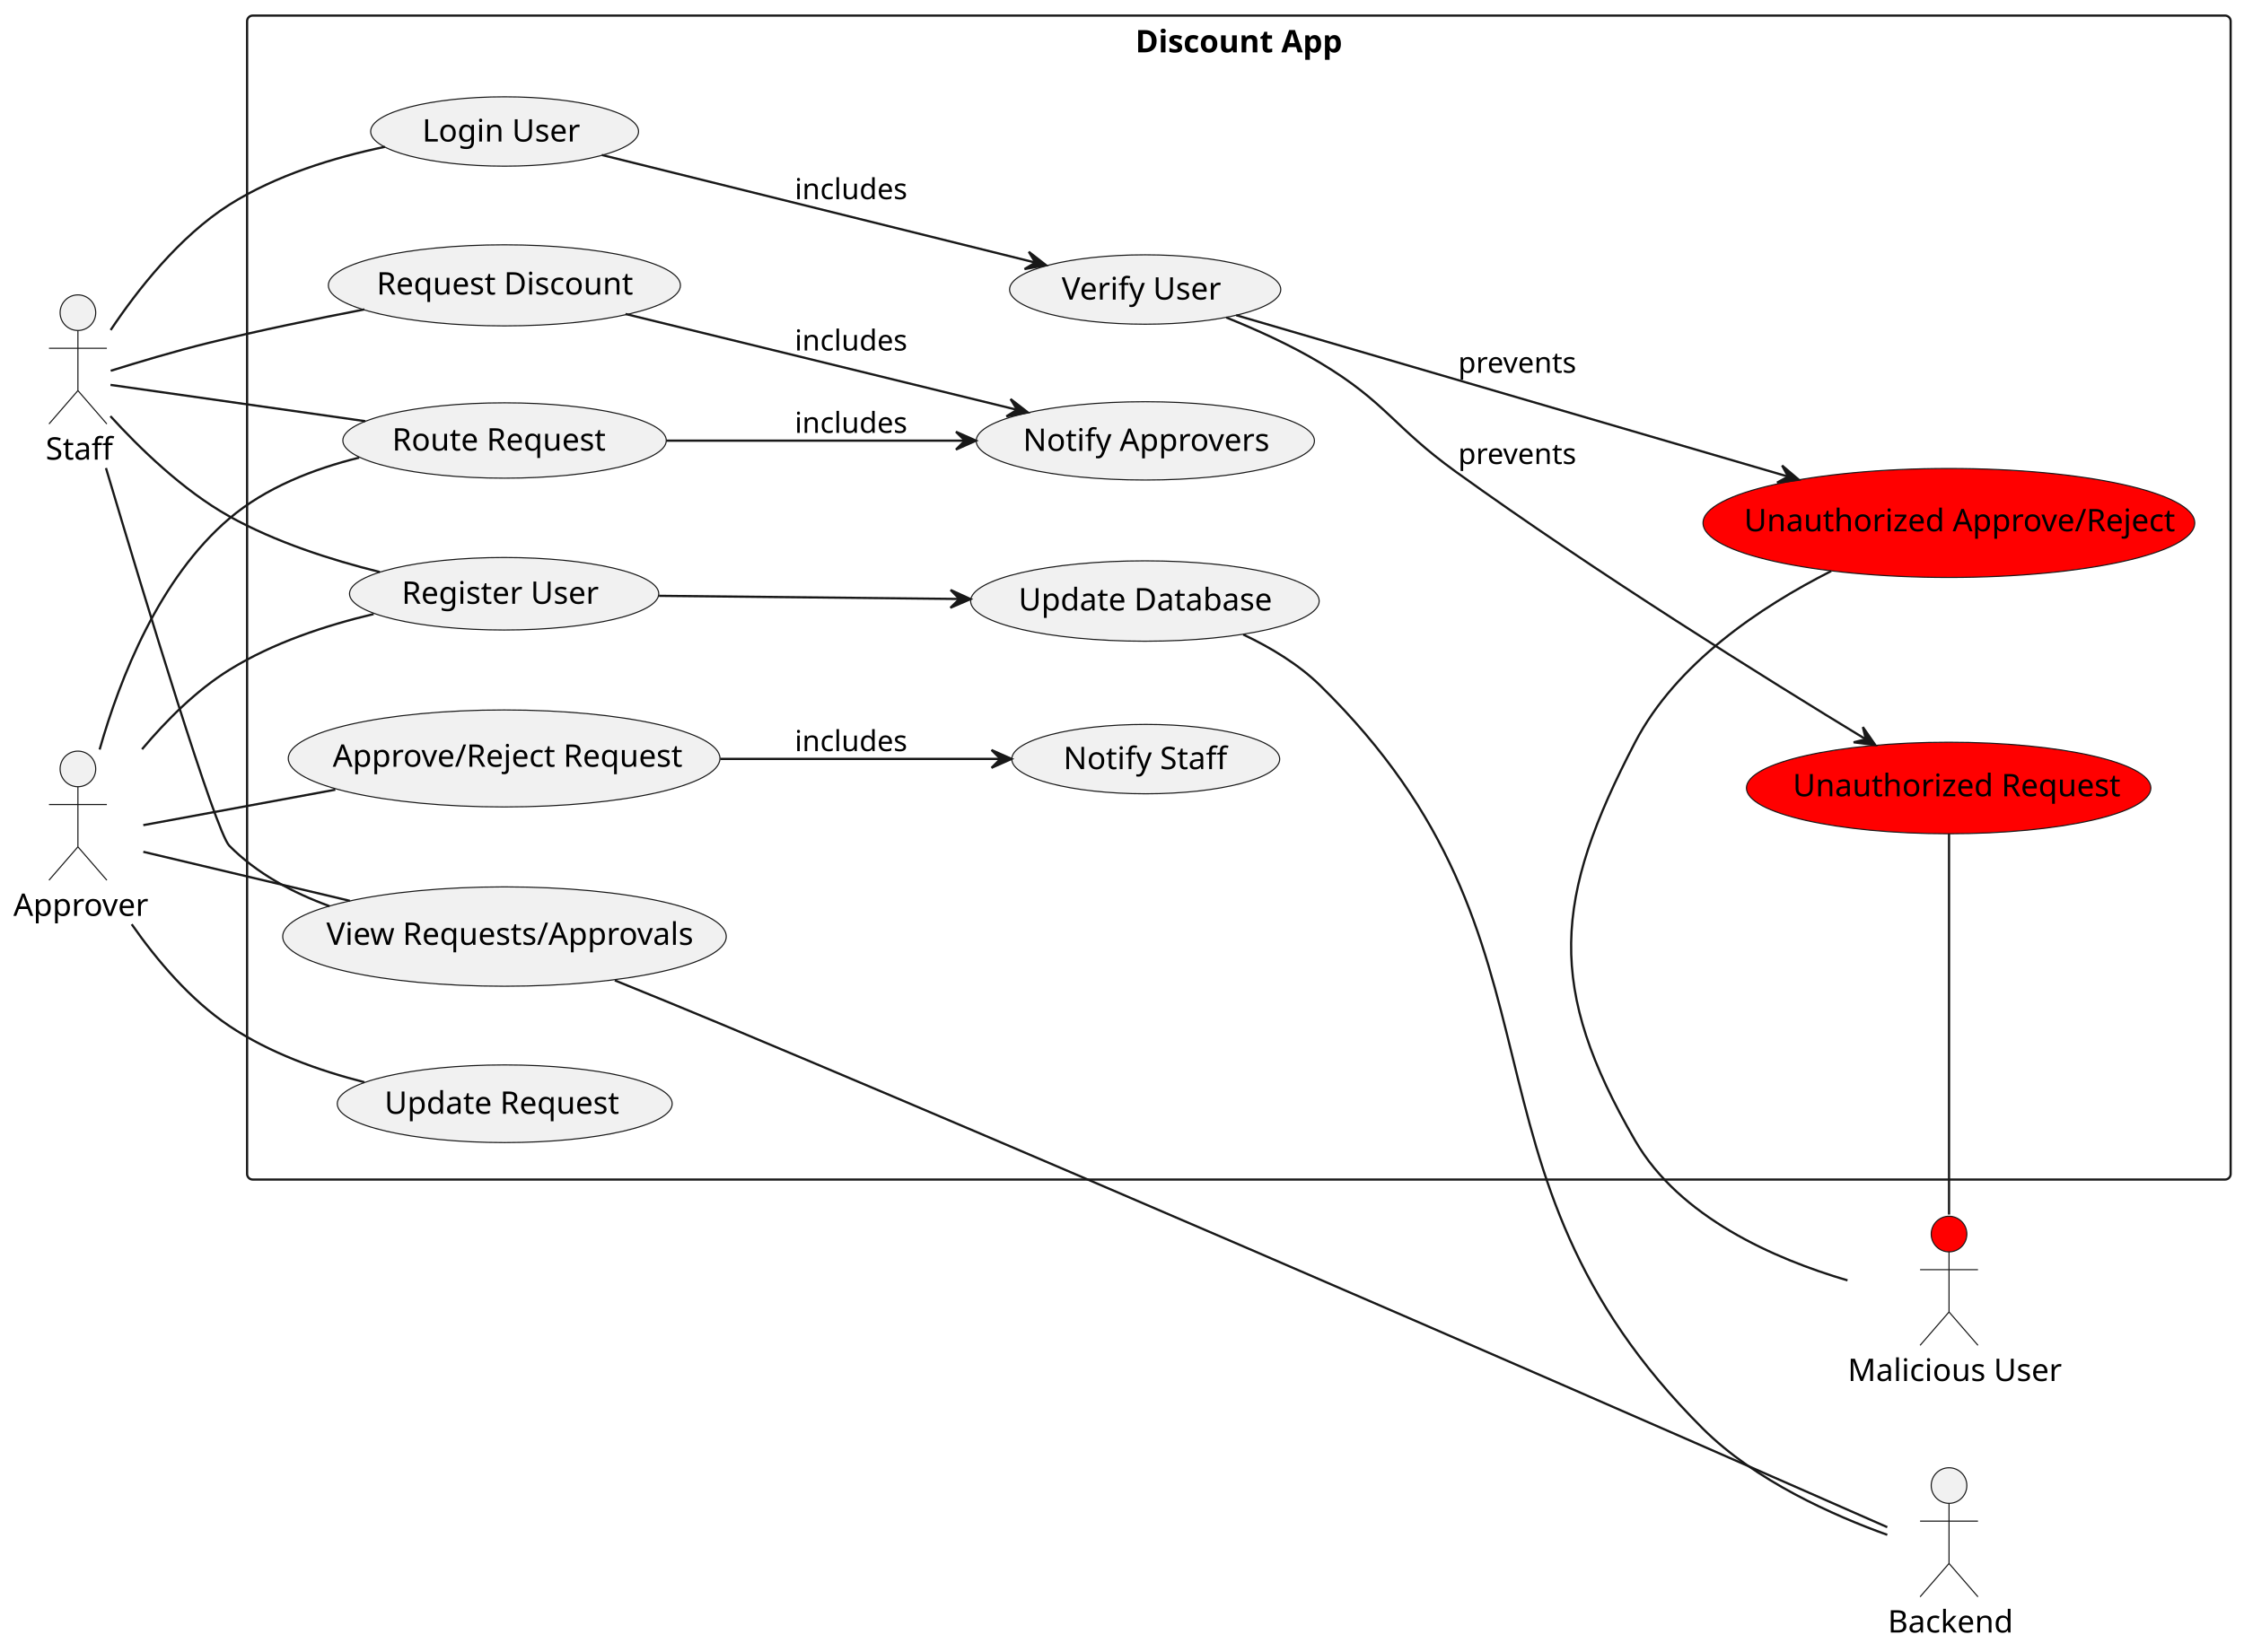
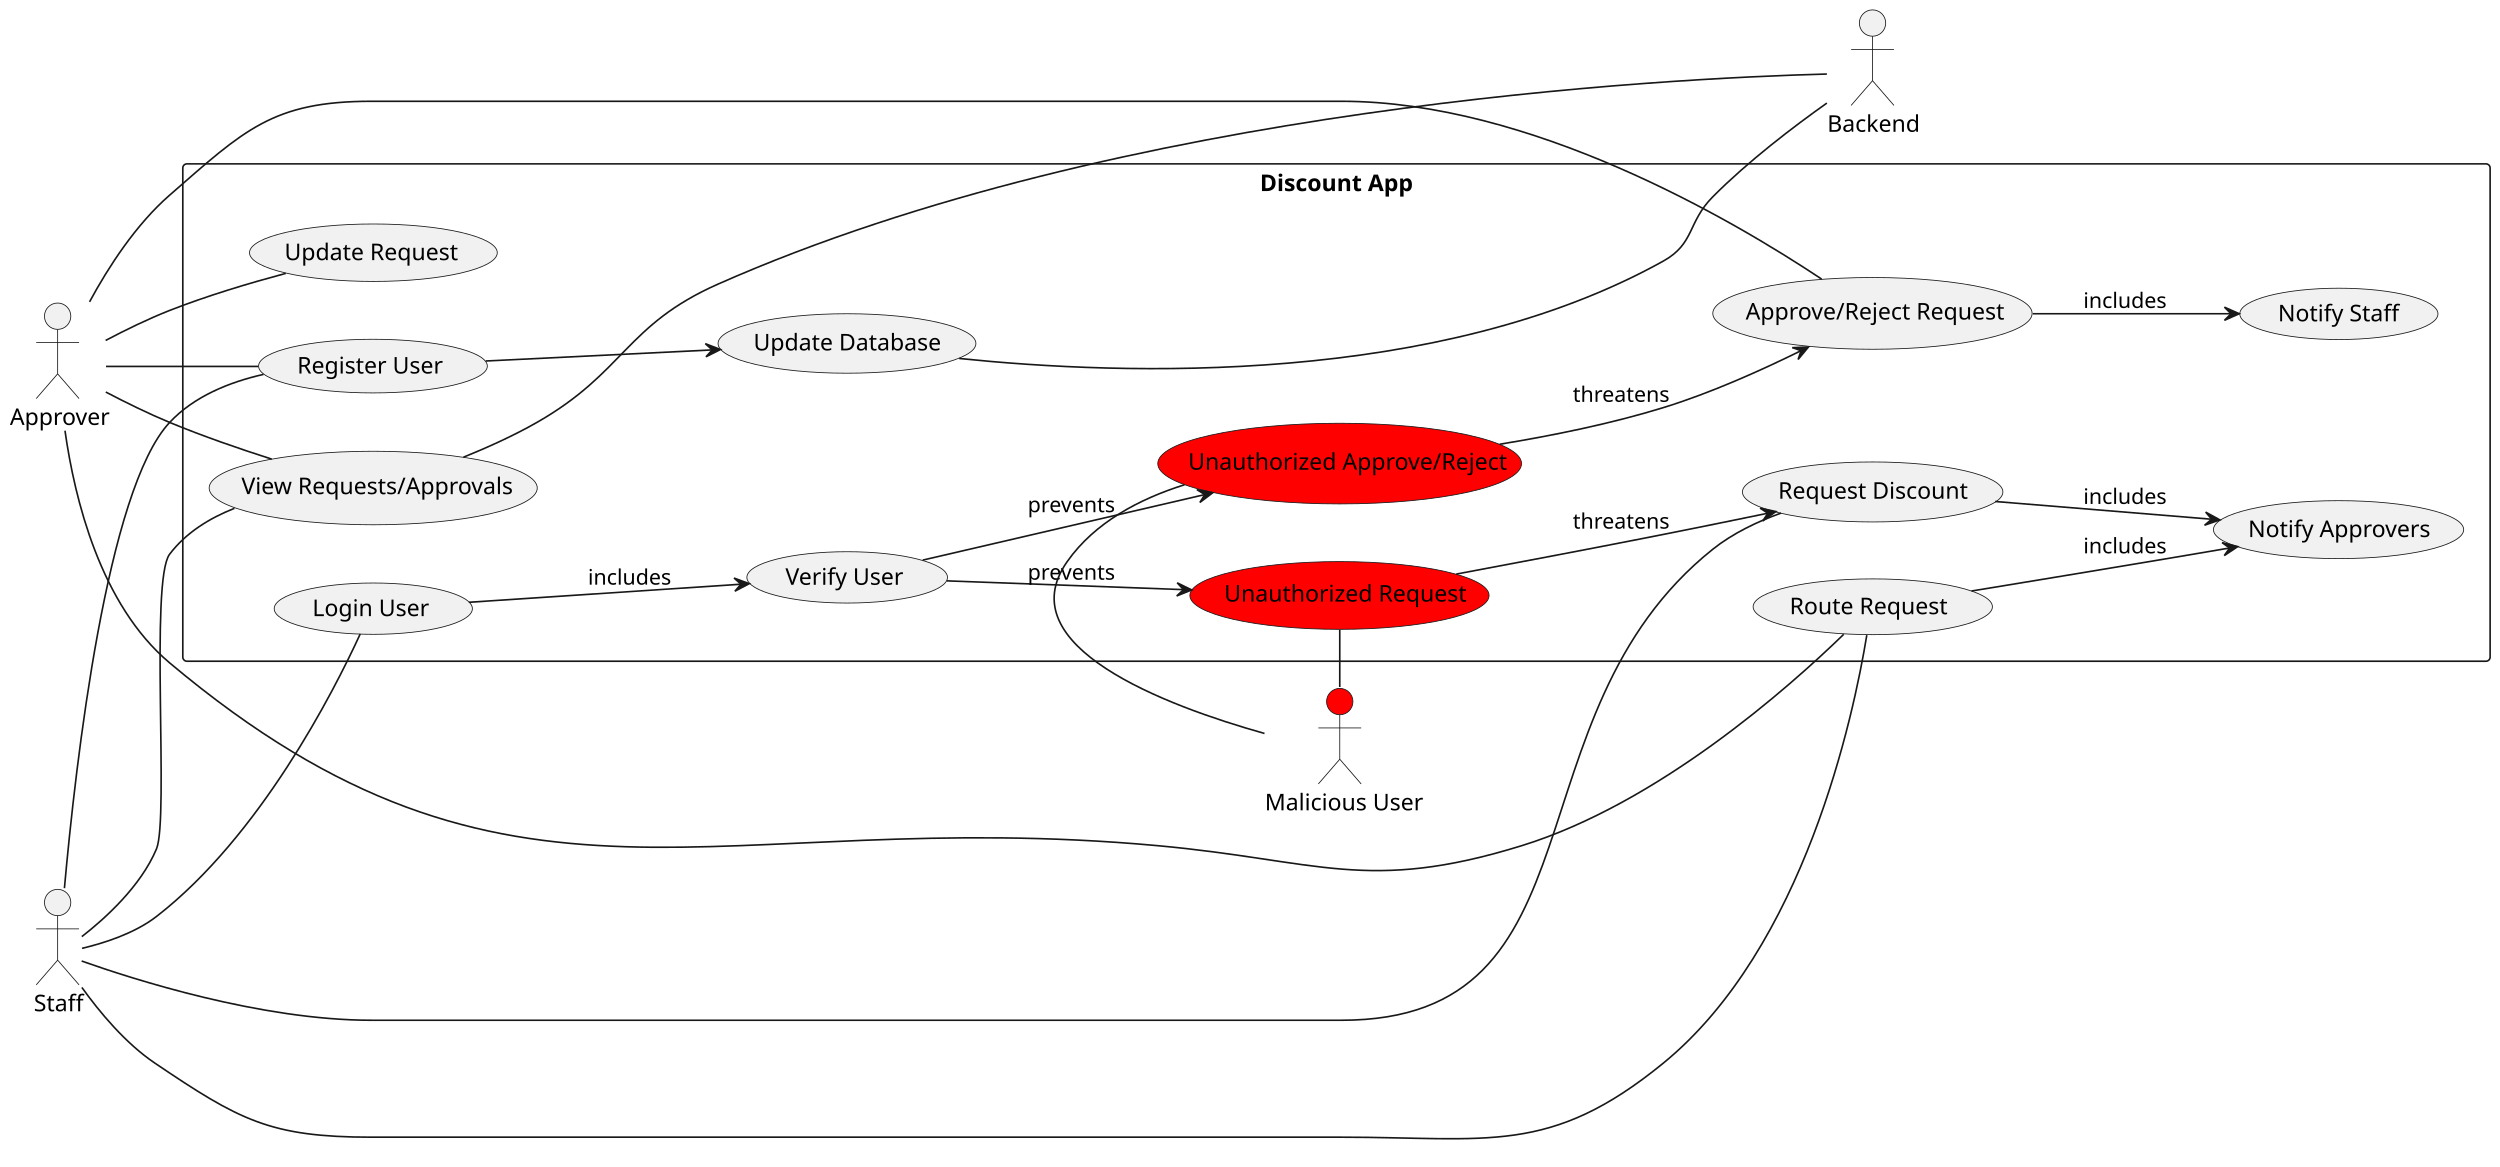
- <svg xmlns="http://www.w3.org/2000/svg" contentStyleType="text/css" height="742px" preserveAspectRatio="none" style="width:1008px;height:742px;background:#FFFFFF;" version="1.1" viewBox="0 0 1008 742" width="1008px" zoomAndPan="magnify">
+ <svg xmlns="http://www.w3.org/2000/svg" contentStyleType="text/css" height="708px" preserveAspectRatio="none" style="width:1518px;height:708px;background:#FFFFFF;" version="1.1" viewBox="0 0 1518 708" width="1518px" zoomAndPan="magnify">
  <defs />
  <g>
    <g id="cluster_Discount App">
-       <rect height="523" rx="2.5" ry="2.5" style="stroke:#181818;stroke-width:1.0;fill:none;" width="891" x="111" y="7" />
-       <text fill="#000000" font-family="sans-serif" font-size="14" font-weight="bold" lengthAdjust="spacing" textLength="93" x="510" y="23.533">Discount App</text>
+       <rect height="302" rx="2.5" ry="2.5" style="stroke:#181818;stroke-width:1.0;fill:none;" width="1401" x="111" y="99.5" />
+       <text fill="#000000" font-family="sans-serif" font-size="14" font-weight="bold" lengthAdjust="spacing" textLength="93" x="765" y="116.033">Discount App</text>
    </g>
    <g id="elem_UC1">
-       <ellipse cx="226.578" cy="128.216" fill="#F1F1F1" rx="79.079" ry="18.216" style="stroke:#181818;stroke-width:0.5;" />
-       <text fill="#000000" font-family="sans-serif" font-size="14" lengthAdjust="spacing" textLength="112" x="169.175" y="132.339">Request Discount</text>
+       <ellipse cx="1137.079" cy="298.716" fill="#F1F1F1" rx="79.079" ry="18.216" style="stroke:#181818;stroke-width:0.5;" />
+       <text fill="#000000" font-family="sans-serif" font-size="14" lengthAdjust="spacing" textLength="112" x="1079.675" y="302.839">Request Discount</text>
    </g>
    <g id="elem_UC2">
-       <ellipse cx="226.613" cy="420.823" fill="#F1F1F1" rx="99.613" ry="22.323" style="stroke:#181818;stroke-width:0.5;" />
-       <text fill="#000000" font-family="sans-serif" font-size="14" lengthAdjust="spacing" textLength="160" x="146.613" y="424.551">View Requests/Approvals</text>
+       <ellipse cx="226.613" cy="296.323" fill="#F1F1F1" rx="99.613" ry="22.323" style="stroke:#181818;stroke-width:0.5;" />
+       <text fill="#000000" font-family="sans-serif" font-size="14" lengthAdjust="spacing" textLength="160" x="146.613" y="300.051">View Requests/Approvals</text>
    </g>
    <g id="elem_UC3">
-       <ellipse cx="226.726" cy="495.945" fill="#F1F1F1" rx="75.226" ry="17.445" style="stroke:#181818;stroke-width:0.5;" />
-       <text fill="#000000" font-family="sans-serif" font-size="14" lengthAdjust="spacing" textLength="102" x="172.726" y="500.462">Update Request</text>
+       <ellipse cx="226.726" cy="153.445" fill="#F1F1F1" rx="75.226" ry="17.445" style="stroke:#181818;stroke-width:0.5;" />
+       <text fill="#000000" font-family="sans-serif" font-size="14" lengthAdjust="spacing" textLength="102" x="172.726" y="157.962">Update Request</text>
    </g>
    <g id="elem_UC4">
-       <ellipse cx="226.452" cy="340.791" fill="#F1F1F1" rx="96.953" ry="21.791" style="stroke:#181818;stroke-width:0.5;" />
-       <text fill="#000000" font-family="sans-serif" font-size="14" lengthAdjust="spacing" textLength="154" x="149.452" y="344.519">Approve/Reject Request</text>
+       <ellipse cx="1136.953" cy="190.291" fill="#F1F1F1" rx="96.953" ry="21.791" style="stroke:#181818;stroke-width:0.5;" />
+       <text fill="#000000" font-family="sans-serif" font-size="14" lengthAdjust="spacing" textLength="154" x="1059.953" y="194.019">Approve/Reject Request</text>
    </g>
    <g id="elem_UC5">
-       <ellipse cx="226.648" cy="197.929" fill="#F1F1F1" rx="72.648" ry="16.93" style="stroke:#181818;stroke-width:0.5;" />
-       <text fill="#000000" font-family="sans-serif" font-size="14" lengthAdjust="spacing" textLength="95" x="176.148" y="202.446">Route Request</text>
+       <ellipse cx="1137.148" cy="368.43" fill="#F1F1F1" rx="72.648" ry="16.93" style="stroke:#181818;stroke-width:0.5;" />
+       <text fill="#000000" font-family="sans-serif" font-size="14" lengthAdjust="spacing" textLength="95" x="1086.648" y="372.946">Route Request</text>
    </g>
    <g id="elem_UC6">
-       <ellipse cx="514.476" cy="198.095" fill="#F1F1F1" rx="75.976" ry="17.595" style="stroke:#181818;stroke-width:0.5;" />
-       <text fill="#000000" font-family="sans-serif" font-size="14" lengthAdjust="spacing" textLength="104" x="459.547" y="202.596">Notify Approvers</text>
+       <ellipse cx="1419.976" cy="321.595" fill="#F1F1F1" rx="75.976" ry="17.595" style="stroke:#181818;stroke-width:0.5;" />
+       <text fill="#000000" font-family="sans-serif" font-size="14" lengthAdjust="spacing" textLength="104" x="1365.047" y="326.096">Notify Approvers</text>
    </g>
    <g id="elem_UC7">
-       <ellipse cx="514.668" cy="341.084" fill="#F1F1F1" rx="60.169" ry="15.584" style="stroke:#181818;stroke-width:0.5;" />
-       <text fill="#000000" font-family="sans-serif" font-size="14" lengthAdjust="spacing" textLength="68" x="477.668" y="345.6">Notify Staff</text>
+       <ellipse cx="1420.168" cy="190.584" fill="#F1F1F1" rx="60.169" ry="15.584" style="stroke:#181818;stroke-width:0.5;" />
+       <text fill="#000000" font-family="sans-serif" font-size="14" lengthAdjust="spacing" textLength="68" x="1383.168" y="195.1">Notify Staff</text>
    </g>
    <g id="elem_UC9">
-       <ellipse cx="226.457" cy="266.791" fill="#F1F1F1" rx="69.457" ry="16.291" style="stroke:#181818;stroke-width:0.5;" />
-       <text fill="#000000" font-family="sans-serif" font-size="14" lengthAdjust="spacing" textLength="86" x="180.457" y="271.308">Register User</text>
+       <ellipse cx="226.457" cy="222.291" fill="#F1F1F1" rx="69.457" ry="16.291" style="stroke:#181818;stroke-width:0.5;" />
+       <text fill="#000000" font-family="sans-serif" font-size="14" lengthAdjust="spacing" textLength="86" x="180.457" y="226.808">Register User</text>
    </g>
    <g id="elem_UC10">
-       <ellipse cx="514.288" cy="270.058" fill="#F1F1F1" rx="78.288" ry="18.058" style="stroke:#181818;stroke-width:0.5;" />
-       <text fill="#000000" font-family="sans-serif" font-size="14" lengthAdjust="spacing" textLength="110" x="457.515" y="274.277">Update Database</text>
+       <ellipse cx="514.288" cy="208.558" fill="#F1F1F1" rx="78.288" ry="18.058" style="stroke:#181818;stroke-width:0.5;" />
+       <text fill="#000000" font-family="sans-serif" font-size="14" lengthAdjust="spacing" textLength="110" x="457.515" y="212.777">Update Database</text>
    </g>
    <g id="elem_UC11">
-       <ellipse cx="514.407" cy="130.089" fill="#F1F1F1" rx="60.907" ry="15.589" style="stroke:#181818;stroke-width:0.5;" />
-       <text fill="#000000" font-family="sans-serif" font-size="14" lengthAdjust="spacing" textLength="69" x="476.907" y="134.606">Verify User</text>
+       <ellipse cx="514.407" cy="350.589" fill="#F1F1F1" rx="60.907" ry="15.589" style="stroke:#181818;stroke-width:0.5;" />
+       <text fill="#000000" font-family="sans-serif" font-size="14" lengthAdjust="spacing" textLength="69" x="476.907" y="355.106">Verify User</text>
    </g>
    <g id="elem_UC12">
-       <ellipse cx="875.33" cy="354.066" fill="#FF0000" rx="90.83" ry="20.566" style="stroke:#181818;stroke-width:0.5;" />
-       <text fill="#000000" font-family="sans-serif" font-size="14" lengthAdjust="spacing" textLength="140" x="805.33" y="357.795">Unauthorized Request</text>
+       <ellipse cx="813.33" cy="361.566" fill="#FF0000" rx="90.83" ry="20.566" style="stroke:#181818;stroke-width:0.5;" />
+       <text fill="#000000" font-family="sans-serif" font-size="14" lengthAdjust="spacing" textLength="140" x="743.33" y="365.295">Unauthorized Request</text>
    </g>
    <g id="elem_UC13">
-       <ellipse cx="875.434" cy="234.987" fill="#FF0000" rx="110.434" ry="24.487" style="stroke:#181818;stroke-width:0.5;" />
-       <text fill="#000000" font-family="sans-serif" font-size="14" lengthAdjust="spacing" textLength="184" x="783.434" y="238.715">Unauthorized Approve/Reject</text>
+       <ellipse cx="813.434" cy="281.487" fill="#FF0000" rx="110.434" ry="24.487" style="stroke:#181818;stroke-width:0.5;" />
+       <text fill="#000000" font-family="sans-serif" font-size="14" lengthAdjust="spacing" textLength="184" x="721.434" y="285.215">Unauthorized Approve/Reject</text>
    </g>
    <g id="elem_UC14">
-       <ellipse cx="226.668" cy="59.084" fill="#F1F1F1" rx="60.169" ry="15.584" style="stroke:#181818;stroke-width:0.5;" />
-       <text fill="#000000" font-family="sans-serif" font-size="14" lengthAdjust="spacing" textLength="68" x="189.668" y="63.6">Login User</text>
+       <ellipse cx="226.668" cy="369.584" fill="#F1F1F1" rx="60.169" ry="15.584" style="stroke:#181818;stroke-width:0.5;" />
+       <text fill="#000000" font-family="sans-serif" font-size="14" lengthAdjust="spacing" textLength="68" x="189.668" y="374.1">Login User</text>
    </g>
    <g id="elem_s">
-       <ellipse cx="35" cy="140.5" fill="#F1F1F1" rx="8" ry="8" style="stroke:#181818;stroke-width:0.5;" />
-       <path d="M35,148.5 L35,175.5 M22,156.5 L48,156.5 M35,175.5 L22,190.5 M35,175.5 L48,190.5 " fill="none" style="stroke:#181818;stroke-width:0.5;" />
-       <text fill="#000000" font-family="sans-serif" font-size="14" lengthAdjust="spacing" textLength="29" x="20.5" y="206.533">Staff</text>
+       <ellipse cx="35" cy="548" fill="#F1F1F1" rx="8" ry="8" style="stroke:#181818;stroke-width:0.5;" />
+       <path d="M35,556 L35,583 M22,564 L48,564 M35,583 L22,598 M35,583 L48,598 " fill="none" style="stroke:#181818;stroke-width:0.5;" />
+       <text fill="#000000" font-family="sans-serif" font-size="14" lengthAdjust="spacing" textLength="29" x="20.5" y="614.033">Staff</text>
    </g>
    <g id="elem_a">
-       <ellipse cx="35" cy="345.5" fill="#F1F1F1" rx="8" ry="8" style="stroke:#181818;stroke-width:0.5;" />
-       <path d="M35,353.5 L35,380.5 M22,361.5 L48,361.5 M35,380.5 L22,395.5 M35,380.5 L48,395.5 " fill="none" style="stroke:#181818;stroke-width:0.5;" />
-       <text fill="#000000" font-family="sans-serif" font-size="14" lengthAdjust="spacing" textLength="58" x="6" y="411.533">Approver</text>
+       <ellipse cx="35" cy="192" fill="#F1F1F1" rx="8" ry="8" style="stroke:#181818;stroke-width:0.5;" />
+       <path d="M35,200 L35,227 M22,208 L48,208 M35,227 L22,242 M35,227 L48,242 " fill="none" style="stroke:#181818;stroke-width:0.5;" />
+       <text fill="#000000" font-family="sans-serif" font-size="14" lengthAdjust="spacing" textLength="58" x="6" y="258.033">Approver</text>
    </g>
    <g id="elem_b">
-       <ellipse cx="875.5" cy="667.5" fill="#F1F1F1" rx="8" ry="8" style="stroke:#181818;stroke-width:0.5;" />
-       <path d="M875.5,675.5 L875.5,702.5 M862.5,683.5 L888.5,683.5 M875.5,702.5 L862.5,717.5 M875.5,702.5 L888.5,717.5 " fill="none" style="stroke:#181818;stroke-width:0.5;" />
-       <text fill="#000000" font-family="sans-serif" font-size="14" lengthAdjust="spacing" textLength="55" x="848" y="733.533">Backend</text>
+       <ellipse cx="1137" cy="14" fill="#F1F1F1" rx="8" ry="8" style="stroke:#181818;stroke-width:0.5;" />
+       <path d="M1137,22 L1137,49 M1124,30 L1150,30 M1137,49 L1124,64 M1137,49 L1150,64 " fill="none" style="stroke:#181818;stroke-width:0.5;" />
+       <text fill="#000000" font-family="sans-serif" font-size="14" lengthAdjust="spacing" textLength="55" x="1109.5" y="80.033">Backend</text>
    </g>
    <g id="elem_m">
-       <ellipse cx="875.5" cy="554.5" fill="#FF0000" rx="8" ry="8" style="stroke:#181818;stroke-width:0.5;" />
-       <path d="M875.5,562.5 L875.5,589.5 M862.5,570.5 L888.5,570.5 M875.5,589.5 L862.5,604.5 M875.5,589.5 L888.5,604.5 " fill="none" style="stroke:#181818;stroke-width:0.5;" />
-       <text fill="#000000" font-family="sans-serif" font-size="14" lengthAdjust="spacing" textLength="91" x="830" y="620.533">Malicious User</text>
+       <ellipse cx="813.5" cy="426" fill="#FF0000" rx="8" ry="8" style="stroke:#181818;stroke-width:0.5;" />
+       <path d="M813.5,434 L813.5,461 M800.5,442 L826.5,442 M813.5,461 L800.5,476 M813.5,461 L826.5,476 " fill="none" style="stroke:#181818;stroke-width:0.5;" />
+       <text fill="#000000" font-family="sans-serif" font-size="14" lengthAdjust="spacing" textLength="91" x="768" y="492.033">Malicious User</text>
    </g>
    <g id="link_UC1_UC6">
-       <path d="M280.96,141.08 C331.08,153.35 405.75,171.63 456.88,184.14 " fill="none" id="UC1-to-UC6" style="stroke:#181818;stroke-width:1.0;" />
-       <polygon fill="#181818" points="461.75,185.33,453.959,179.304,456.893,184.141,452.057,187.075,461.75,185.33" style="stroke:#181818;stroke-width:1.0;" />
-       <text fill="#000000" font-family="sans-serif" font-size="13" lengthAdjust="spacing" textLength="48" x="357" y="157.495">includes</text>
+       <path d="M1211.46,304.51 C1251.77,307.81 1301.69,311.9 1342.47,315.24 " fill="none" id="UC1-to-UC6" style="stroke:#181818;stroke-width:1.0;" />
+       <polygon fill="#181818" points="1347.91,315.68,1339.272,310.949,1342.927,315.266,1338.61,318.921,1347.91,315.68" style="stroke:#181818;stroke-width:1.0;" />
+       <text fill="#000000" font-family="sans-serif" font-size="13" lengthAdjust="spacing" textLength="48" x="1265" y="305.995">includes</text>
    </g>
    <g id="link_UC5_UC6">
-       <path d="M299.3,198 C340.08,198 391.24,198 433.33,198 " fill="none" id="UC5-to-UC6" style="stroke:#181818;stroke-width:1.0;" />
-       <polygon fill="#181818" points="438.42,198,429.42,194,433.42,198,429.42,202,438.42,198" style="stroke:#181818;stroke-width:1.0;" />
-       <text fill="#000000" font-family="sans-serif" font-size="13" lengthAdjust="spacing" textLength="48" x="357" y="194.495">includes</text>
+       <path d="M1197.08,358.86 C1231.25,353.26 1275.06,346.04 1314,339.5 C1326.8,337.35 1340.47,335.02 1353.58,332.78 " fill="none" id="UC5-to-UC6" style="stroke:#181818;stroke-width:1.0;" />
+       <polygon fill="#181818" points="1358.77,331.89,1349.225,329.464,1353.841,332.733,1350.573,337.35,1358.77,331.89" style="stroke:#181818;stroke-width:1.0;" />
+       <text fill="#000000" font-family="sans-serif" font-size="13" lengthAdjust="spacing" textLength="48" x="1265" y="335.995">includes</text>
    </g>
    <g id="link_UC4_UC7">
-       <path d="M323.53,341 C364.83,341 412,341 449.01,341 " fill="none" id="UC4-to-UC7" style="stroke:#181818;stroke-width:1.0;" />
-       <polygon fill="#181818" points="454.4,341,445.4,337,449.4,341,445.4,345,454.4,341" style="stroke:#181818;stroke-width:1.0;" />
-       <text fill="#000000" font-family="sans-serif" font-size="13" lengthAdjust="spacing" textLength="48" x="357" y="337.495">includes</text>
+       <path d="M1234.31,190.5 C1273.99,190.5 1318.89,190.5 1354.49,190.5 " fill="none" id="UC4-to-UC7" style="stroke:#181818;stroke-width:1.0;" />
+       <polygon fill="#181818" points="1359.67,190.5,1350.67,186.5,1354.67,190.5,1350.67,194.5,1359.67,190.5" style="stroke:#181818;stroke-width:1.0;" />
+       <text fill="#000000" font-family="sans-serif" font-size="13" lengthAdjust="spacing" textLength="48" x="1265" y="186.995">includes</text>
    </g>
    <g id="link_UC14_UC11">
-       <path d="M270.32,69.63 C322.4,82.56 410.11,104.33 464.74,117.9 " fill="none" id="UC14-to-UC11" style="stroke:#181818;stroke-width:1.0;" />
-       <polygon fill="#181818" points="469.92,119.18,462.142,113.138,465.066,117.981,460.223,120.905,469.92,119.18" style="stroke:#181818;stroke-width:1.0;" />
-       <text fill="#000000" font-family="sans-serif" font-size="13" lengthAdjust="spacing" textLength="48" x="357" y="89.495">includes</text>
+       <path d="M284.69,365.7 C332.44,362.53 400.45,358.01 449.91,354.72 " fill="none" id="UC14-to-UC11" style="stroke:#181818;stroke-width:1.0;" />
+       <polygon fill="#181818" points="454.94,354.39,445.696,350.99,449.951,354.719,446.223,358.973,454.94,354.39" style="stroke:#181818;stroke-width:1.0;" />
+       <text fill="#000000" font-family="sans-serif" font-size="13" lengthAdjust="spacing" textLength="48" x="357" y="354.995">includes</text>
    </g>
    <g id="link_UC11_UC12">
-       <path d="M550.83,142.66 C564.42,148.14 579.83,155.11 593,163 C622.83,180.87 625.79,191.67 654,212 C716.86,257.3 793.57,305.11 837.95,332.09 " fill="none" id="UC11-to-UC12" style="stroke:#181818;stroke-width:1.0;" />
-       <polygon fill="#181818" points="842.41,334.79,836.802,326.694,838.139,332.19,832.642,333.527,842.41,334.79" style="stroke:#181818;stroke-width:1.0;" />
-       <text fill="#000000" font-family="sans-serif" font-size="13" lengthAdjust="spacing" textLength="48" x="655" y="208.495">prevents</text>
+       <path d="M574.89,352.7 C615.97,354.22 671.48,356.28 718.52,358.02 " fill="none" id="UC11-to-UC12" style="stroke:#181818;stroke-width:1.0;" />
+       <polygon fill="#181818" points="723.63,358.21,714.785,353.879,718.633,358.024,714.488,361.873,723.63,358.21" style="stroke:#181818;stroke-width:1.0;" />
+       <text fill="#000000" font-family="sans-serif" font-size="13" lengthAdjust="spacing" textLength="48" x="624" y="351.995">prevents</text>
    </g>
    <g id="link_UC11_UC13">
-       <path d="M555.29,141.64 C615.04,159.11 728.86,192.4 803.19,214.14 " fill="none" id="UC11-to-UC13" style="stroke:#181818;stroke-width:1.0;" />
-       <polygon fill="#181818" points="808.02,215.56,800.518,209.179,803.224,214.147,798.256,216.853,808.02,215.56" style="stroke:#181818;stroke-width:1.0;" />
-       <text fill="#000000" font-family="sans-serif" font-size="13" lengthAdjust="spacing" textLength="48" x="655" y="167.495">prevents</text>
+       <path d="M560.29,340.09 C605.51,329.59 676.37,313.13 731.48,300.32 " fill="none" id="UC11-to-UC13" style="stroke:#181818;stroke-width:1.0;" />
+       <polygon fill="#181818" points="736.42,299.17,726.749,297.305,731.549,300.298,728.555,305.098,736.42,299.17" style="stroke:#181818;stroke-width:1.0;" />
+       <text fill="#000000" font-family="sans-serif" font-size="13" lengthAdjust="spacing" textLength="48" x="624" y="310.995">prevents</text>
+     </g>
+     <g id="link_UC13_UC4">
+       <path d="M910.6,269.74 C942.63,264.51 978.23,257.28 1010,247.5 C1038.72,238.66 1069.47,224.84 1093.41,213.02 " fill="none" id="UC13-to-UC4" style="stroke:#181818;stroke-width:1.0;" />
+       <polygon fill="#181818" points="1098.1,210.69,1088.26,211.099,1093.619,212.909,1091.81,218.268,1098.1,210.69" style="stroke:#181818;stroke-width:1.0;" />
+       <text fill="#000000" font-family="sans-serif" font-size="13" lengthAdjust="spacing" textLength="54" x="955" y="243.995">threatens</text>
+     </g>
+     <g id="link_UC12_UC1">
+       <path d="M884.22,348.59 C921.56,341.61 968.32,332.74 1010,324.5 C1030.6,320.42 1053.07,315.83 1073.25,311.66 " fill="none" id="UC12-to-UC1" style="stroke:#181818;stroke-width:1.0;" />
+       <polygon fill="#181818" points="1078.33,310.61,1068.705,308.523,1073.434,311.626,1070.331,316.356,1078.33,310.61" style="stroke:#181818;stroke-width:1.0;" />
+       <text fill="#000000" font-family="sans-serif" font-size="13" lengthAdjust="spacing" textLength="54" x="955" y="320.995">threatens</text>
    </g>
    <g id="link_UC9_UC10">
-       <path d="M296,267.72 C336.5,268.14 388.05,268.68 430.8,269.13 " fill="none" id="UC9-to-UC10" style="stroke:#181818;stroke-width:1.0;" />
-       <polygon fill="#181818" points="435.97,269.19,427.016,265.087,430.97,269.133,426.925,273.087,435.97,269.19" style="stroke:#181818;stroke-width:1.0;" />
+       <path d="M294.92,219.2 C336.02,217.19 388.81,214.6 432.22,212.48 " fill="none" id="UC9-to-UC10" style="stroke:#181818;stroke-width:1.0;" />
+       <polygon fill="#181818" points="437.46,212.22,428.276,208.663,432.466,212.463,428.665,216.653,437.46,212.22" style="stroke:#181818;stroke-width:1.0;" />
    </g>
    <g id="link_m_UC12">
-       <path d="M875.5,545.75 C875.5,488.7 875.5,431.65 875.5,374.6 " fill="none" id="m-UC12" style="stroke:#181818;stroke-width:1.0;" />
+       <path d="M813.5,417.16 C813.5,405.57 813.5,393.97 813.5,382.37 " fill="none" id="m-UC12" style="stroke:#181818;stroke-width:1.0;" />
    </g>
    <g id="link_m_UC13">
-       <path d="M829.9,575.31 C796.79,565.58 754.43,546.92 734.5,512.5 C694.63,443.66 697.73,404.05 734.5,333.5 C753,298.02 790.76,272.69 822.56,256.61 " fill="none" id="m-UC13" style="stroke:#181818;stroke-width:1.0;" />
+       <path d="M767.8,445.36 C707.21,428.33 611.93,392.3 648,341 C664.68,317.27 691.78,302.96 719.25,294.34 " fill="none" id="m-UC13" style="stroke:#181818;stroke-width:1.0;" />
    </g>
    <g id="link_s_UC9">
-       <path d="M49.6,186.99 C62.15,200.78 81.98,220.28 103,232 C123.77,243.57 148.7,251.6 170.63,257.02 " fill="none" id="s-UC9" style="stroke:#181818;stroke-width:1.0;" />
+       <path d="M39.12,539.29 C45.99,462.69 64.95,297.14 103,256.5 C117.78,240.71 139.2,232.03 160.01,227.32 " fill="none" id="s-UC9" style="stroke:#181818;stroke-width:1.0;" />
    </g>
    <g id="link_a_UC9">
-       <path d="M63.8,336.66 C74.71,323.68 88.17,310.22 103,301 C122.49,288.88 146.37,281 167.84,275.91 " fill="none" id="a-UC9" style="stroke:#181818;stroke-width:1.0;" />
+       <path d="M64.37,222.5 C88.74,222.5 124.88,222.5 156.76,222.5 " fill="none" id="a-UC9" style="stroke:#181818;stroke-width:1.0;" />
    </g>
    <g id="link_a_UC4">
-       <path d="M64.37,370.76 C87.19,366.55 120.33,360.42 150.63,354.83 " fill="none" id="a-UC4" style="stroke:#181818;stroke-width:1.0;" />
+       <path d="M54.37,183.29 C65.92,161.96 82.52,136.35 103,118.5 C148.26,79.04 165.45,61.5 225.5,61.5 C225.5,61.5 225.5,61.5 814.5,61.5 C929.07,61.5 1051.16,132.93 1106.13,169.49 " fill="none" id="a-UC4" style="stroke:#181818;stroke-width:1.0;" />
    </g>
    <g id="link_s_UC1">
-       <path d="M49.73,166.6 C61.43,162.94 78.71,157.74 94,154 C116.6,148.46 141.61,143.29 163.7,139.03 " fill="none" id="s-UC1" style="stroke:#181818;stroke-width:1.0;" />
+       <path d="M49.57,583.53 C80.39,594.47 158.18,619.5 225.5,619.5 C225.5,619.5 225.5,619.5 814.5,619.5 C976.37,619.5 913.52,434.52 1040,333.5 C1052.06,323.87 1067.01,316.74 1081.49,311.53 " fill="none" id="s-UC1" style="stroke:#181818;stroke-width:1.0;" />
    </g>
    <g id="link_s_UC2">
-       <path d="M47.6,210.3 C65.1,269.09 96.86,373.78 103,380 C115.29,392.45 131.46,401.12 148.01,407.15 " fill="none" id="s-UC2" style="stroke:#181818;stroke-width:1.0;" />
+       <path d="M49.69,568.71 C63.93,557.63 85.46,538.15 95,515.5 C102.73,497.15 90.95,352.35 103,336.5 C112.88,323.5 127.09,314.66 142.35,308.66 " fill="none" id="s-UC2" style="stroke:#181818;stroke-width:1.0;" />
    </g>
    <g id="link_a_UC2">
-       <path d="M64.37,382.74 C88.84,388.55 125.18,397.18 157.16,404.77 " fill="none" id="a-UC2" style="stroke:#181818;stroke-width:1.0;" />
+       <path d="M64.24,238.05 C76.03,244.22 89.98,251.11 103,256.5 C122.84,264.72 145.03,272.4 165.01,278.79 " fill="none" id="a-UC2" style="stroke:#181818;stroke-width:1.0;" />
    </g>
    <g id="link_a_UC3">
-       <path d="M59.16,415.3 C70.51,431.54 85.52,449.28 103,461 C121,473.07 143.17,481.03 163.68,486.26 " fill="none" id="a-UC3" style="stroke:#181818;stroke-width:1.0;" />
+       <path d="M64.14,206.71 C75.91,200.5 89.89,193.65 103,188.5 C125.65,179.61 151.45,171.9 173.52,165.99 " fill="none" id="a-UC3" style="stroke:#181818;stroke-width:1.0;" />
    </g>
    <g id="link_s_UC14">
-       <path d="M49.71,148.29 C61.64,130.43 80.52,106.26 103,92 C123.92,78.73 150.12,70.75 172.9,65.97 " fill="none" id="s-UC14" style="stroke:#181818;stroke-width:1.0;" />
+       <path d="M49.8,575.83 C62.56,572.83 81.52,566.94 95,556.5 C157.9,507.76 202.48,420.28 218.73,384.94 " fill="none" id="s-UC14" style="stroke:#181818;stroke-width:1.0;" />
    </g>
    <g id="link_a_UC5">
-       <path d="M44.75,336.79 C53.95,304.47 71.59,259.75 103,233 C119.33,219.09 140.88,210.69 161.34,205.63 " fill="none" id="a-UC5" style="stroke:#181818;stroke-width:1.0;" />
+       <path d="M39.46,261.52 C45.31,302.96 61,367.22 103,402.5 C310.65,576.94 432.94,488.73 703,513.5 C800.81,522.47 830.16,542.52 924,513.5 C1006.86,487.87 1086.19,417.49 1119.52,385.15 " fill="none" id="a-UC5" style="stroke:#181818;stroke-width:1.0;" />
    </g>
    <g id="link_s_UC5">
-       <path d="M49.63,172.94 C73.31,176.32 123.4,183.45 164.09,189.25 " fill="none" id="s-UC5" style="stroke:#181818;stroke-width:1.0;" />
+       <path d="M49.71,599.57 C60.25,614.27 76.02,633.37 94,645.5 C145.21,680.05 163.73,690.5 225.5,690.5 C225.5,690.5 225.5,690.5 814.5,690.5 C903.66,690.5 940.96,701.91 1010,645.5 C1095.71,575.47 1125.52,434.55 1133.52,385.66 " fill="none" id="s-UC5" style="stroke:#181818;stroke-width:1.0;" />
    </g>
    <g id="link_UC10_b">
-       <path d="M558.45,285.11 C570.66,290.89 583.26,298.45 593,308 C712.22,424.9 646.77,524.1 765,642 C788.44,665.37 823.63,680.97 847.76,689.64 " fill="none" id="UC10-b" style="stroke:#181818;stroke-width:1.0;" />
+       <path d="M582.41,217.66 C682.32,227.99 873.35,234.57 1010,158.5 C1029.11,147.86 1024.59,135.02 1040,119.5 C1061.45,97.88 1089.15,76.85 1109.27,62.59 " fill="none" id="UC10-b" style="stroke:#181818;stroke-width:1.0;" />
    </g>
    <g id="link_UC2_b">
-       <path d="M276.19,440.52 C292.09,446.97 309.83,454.22 326,461 C527.4,545.39 768.44,651.24 847.76,686.2 " fill="none" id="UC2-b" style="stroke:#181818;stroke-width:1.0;" />
+       <path d="M281.37,277.63 C296.21,271.63 312.06,264.46 326,256.5 C379.41,225.99 379.75,197.39 436,172.5 C681.17,64.04 1013.66,47.48 1109.28,44.95 " fill="none" id="UC2-b" style="stroke:#181818;stroke-width:1.0;" />
    </g>
  </g>
</svg>
